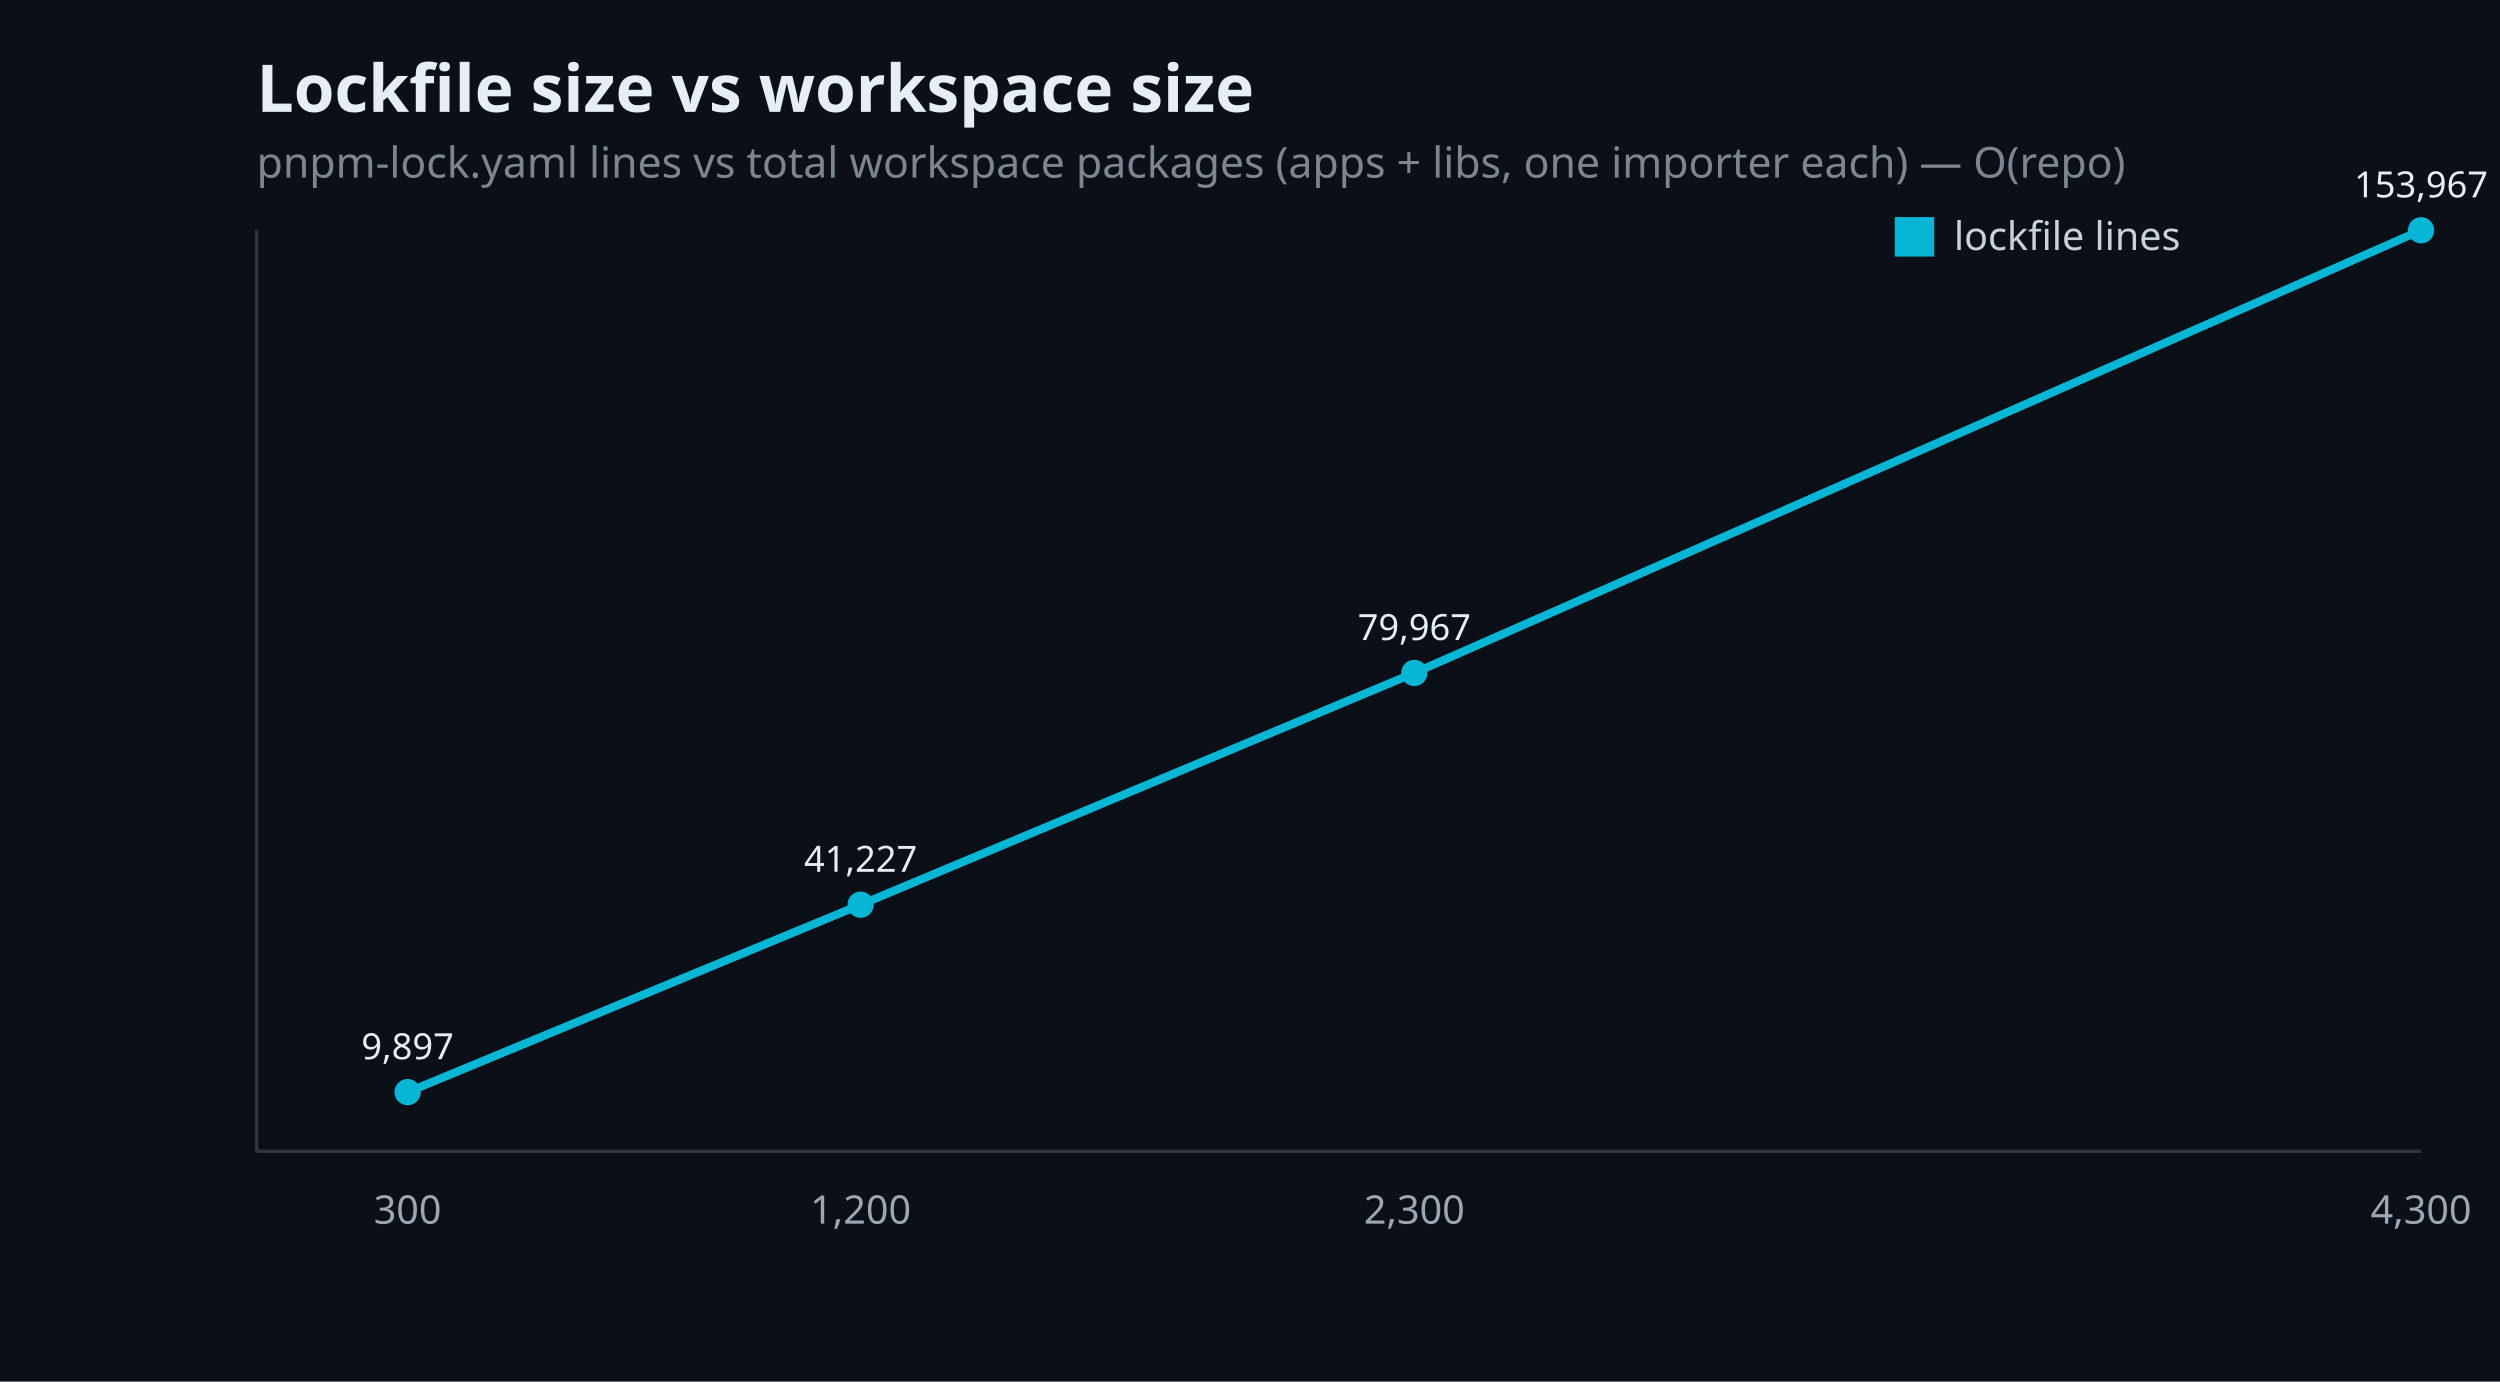
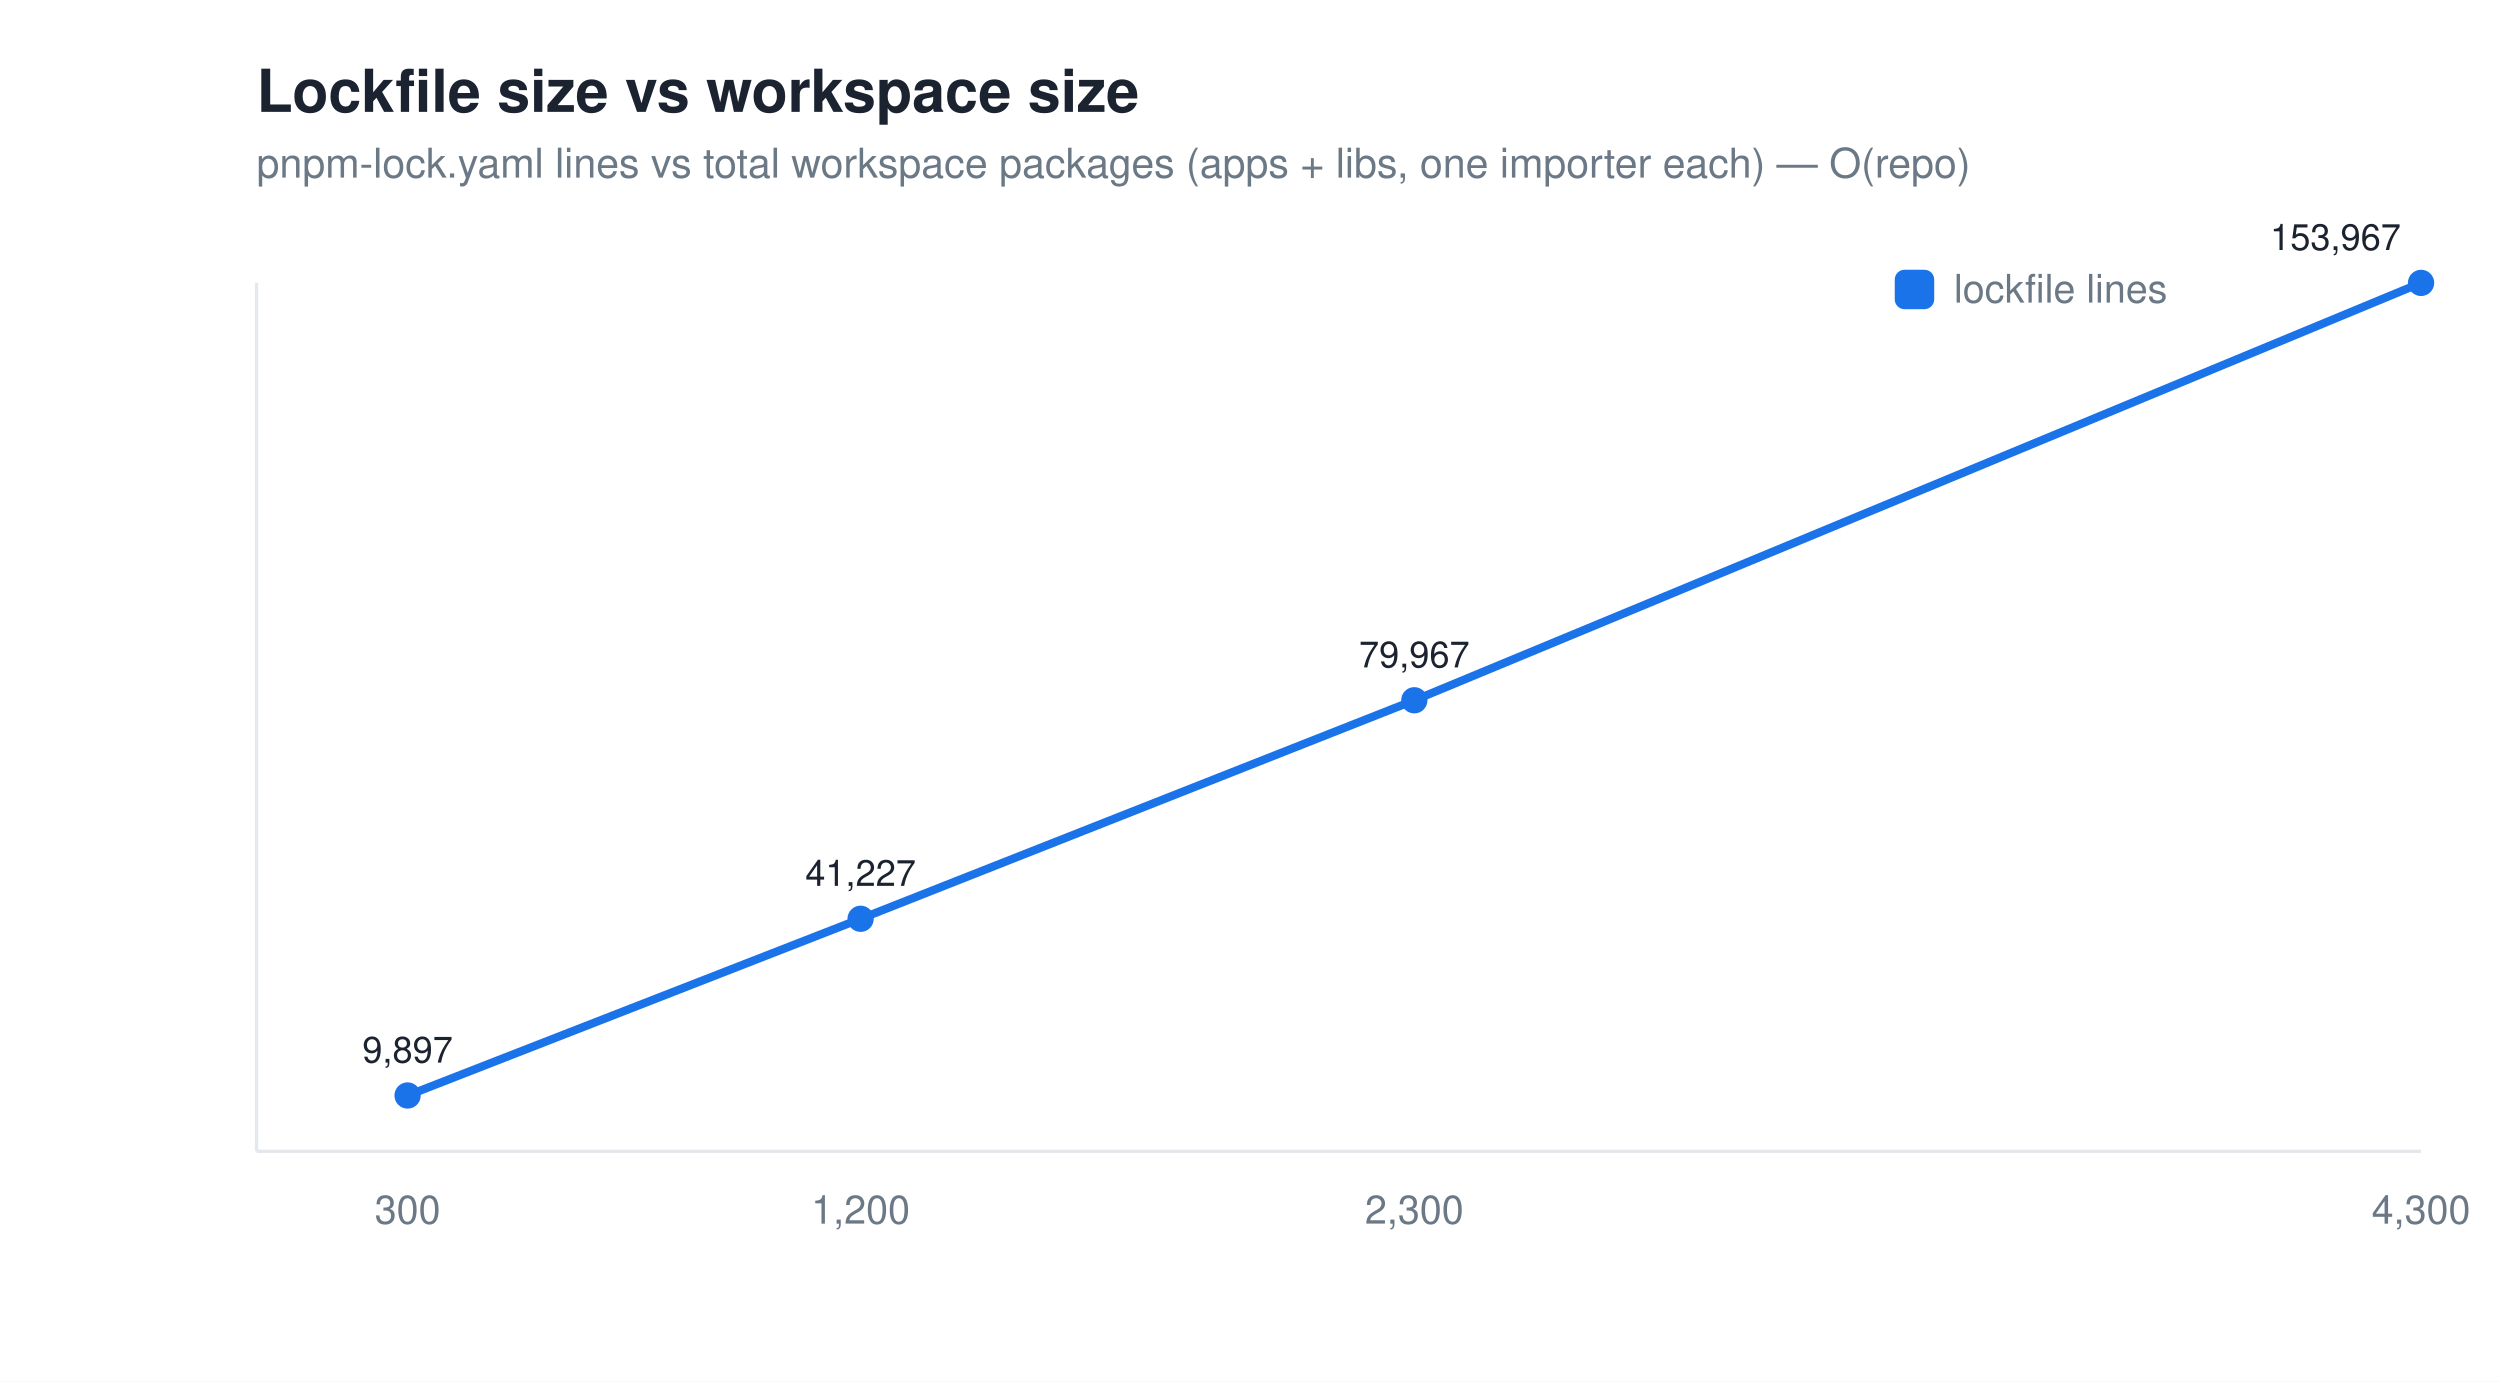
- <svg xmlns="http://www.w3.org/2000/svg" width="760" height="420" font-family="ui-sans-serif,system-ui,sans-serif">
-   <rect width="760" height="420" fill="#0b0f17" />
-   <text x="78" y="34" fill="#e6edf3" font-size="20" font-weight="700">Lockfile size vs workspace size</text>
-   <text x="78" y="54" fill="#7d8590" font-size="13">pnpm-lock.yaml lines vs total workspace packages (apps + libs, one importer each) — O(repo)</text>
-   <line x1="78" y1="350" x2="736" y2="350" stroke="#30363d" />
-   <line x1="78" y1="70" x2="78" y2="350" stroke="#30363d" />
-   <text x="123.907" y="372" fill="#9da7b3" font-size="12" text-anchor="middle">300</text>
-   <text x="261.628" y="372" fill="#9da7b3" font-size="12" text-anchor="middle">1,200</text>
-   <text x="429.953" y="372" fill="#9da7b3" font-size="12" text-anchor="middle">2,300</text>
-   <text x="736" y="372" fill="#9da7b3" font-size="12" text-anchor="middle">4,300</text>
-   <polyline points="123.907,332.002 261.628,275.026 429.953,204.574 736,70" fill="none" stroke="#06b6d4" stroke-width="2.5" />
-   <circle cx="123.907" cy="332.002" r="4" fill="#06b6d4" />
-   <text x="123.907" y="322.002" fill="#e6edf3" font-size="11" text-anchor="middle">9,897</text>
-   <circle cx="261.628" cy="275.026" r="4" fill="#06b6d4" />
-   <text x="261.628" y="265.026" fill="#e6edf3" font-size="11" text-anchor="middle">41,227</text>
-   <circle cx="429.953" cy="204.574" r="4" fill="#06b6d4" />
-   <text x="429.953" y="194.574" fill="#e6edf3" font-size="11" text-anchor="middle">79,967</text>
-   <circle cx="736" cy="70" r="4" fill="#06b6d4" />
-   <text x="736" y="60" fill="#e6edf3" font-size="11" text-anchor="middle">153,967</text>
-   <rect x="576" y="66" width="12" height="12" fill="#06b6d4" />
-   <text x="594" y="76" fill="#c9d1d9" font-size="12">lockfile lines</text>
+ <svg xmlns="http://www.w3.org/2000/svg" width="760" height="420" viewBox="0 0 760 420" role="img" aria-label="Lockfile size vs workspace size — pnpm-lock.yaml lines vs total workspace packages (apps + libs, one importer each) — O(repo)" font-family="system-ui,-apple-system,Segoe UI,Helvetica,Arial,sans-serif">
+   <style>@media (prefers-color-scheme: dark){
+ rect[fill="#ffffff"]{fill:#0d1117}
+ text[fill="#1c2330"]{fill:#e2e7ec}
+ text[fill="#6b7885"]{fill:#9aa6b1}
+ text[fill="#1a73e8"]{fill:#6ba3f5}
+ line[stroke="#e4e8ec"]{stroke:#2b333c}
+ rect[stroke="#e4e8ec"]{stroke:#39424c}
+ rect[fill="#e4e8ec"]{fill:#2b333c}
+ line[stroke="#6b7885"],path[stroke="#6b7885"],polyline[stroke="#6b7885"]{stroke:#8b98a4}
+ path[fill="#6b7885"]{fill:#8b98a4}
+ rect[fill="#eef3fb"]{fill:#1f2f45}rect[stroke="#b9cdec"]{stroke:#3d5a85}
+ rect[fill="#f0faf5"]{fill:#173029}rect[stroke="#a9d8bd"]{stroke:#2e6b52}
+ rect[fill="#fdf3ef"]{fill:#331f18}rect[stroke="#e4b9a6"]{stroke:#7a4630}
+ rect[fill="#fbf6e9"]{fill:#c9a13b;fill-opacity:.14}rect[stroke="#eee3bb"]{stroke:#7a6224}
+ rect[fill="#e4b9a6"]{fill:#7a4630}
+ }</style>
+   <rect width="760" height="420" fill="#ffffff" />
+   <text x="78" y="34" font-size="18" fill="#1c2330" font-weight="700">Lockfile size vs workspace size</text>
+   <text x="78" y="54" font-size="12.5" fill="#6b7885">pnpm-lock.yaml lines vs total workspace packages (apps + libs, one importer each) — O(repo)</text>
+   <line x1="78" y1="350" x2="736" y2="350" stroke="#e4e8ec" />
+   <line x1="78" y1="86" x2="78" y2="350" stroke="#e4e8ec" />
+   <text x="123.907" y="372" font-size="12" fill="#6b7885" text-anchor="middle">300</text>
+   <text x="261.628" y="372" font-size="12" fill="#6b7885" text-anchor="middle">1,200</text>
+   <text x="429.953" y="372" font-size="12" fill="#6b7885" text-anchor="middle">2,300</text>
+   <text x="736" y="372" font-size="12" fill="#6b7885" text-anchor="middle">4,300</text>
+   <polyline points="123.907,333.03 261.628,279.31 429.953,212.884 736,86" fill="none" stroke="#1a73e8" stroke-width="2.5" />
+   <circle cx="123.907" cy="333.03" r="4" fill="#1a73e8" />
+   <text x="123.907" y="323.03" font-size="11" fill="#1c2330" text-anchor="middle">9,897</text>
+   <circle cx="261.628" cy="279.31" r="4" fill="#1a73e8" />
+   <text x="261.628" y="269.31" font-size="11" fill="#1c2330" text-anchor="middle">41,227</text>
+   <circle cx="429.953" cy="212.884" r="4" fill="#1a73e8" />
+   <text x="429.953" y="202.884" font-size="11" fill="#1c2330" text-anchor="middle">79,967</text>
+   <circle cx="736" cy="86" r="4" fill="#1a73e8" />
+   <text x="710" y="76" font-size="11" fill="#1c2330" text-anchor="middle">153,967</text>
+   <rect x="576" y="82" width="12" height="12" rx="3" fill="#1a73e8" />
+   <text x="594" y="92" font-size="12" fill="#6b7885">lockfile lines</text>
</svg>
